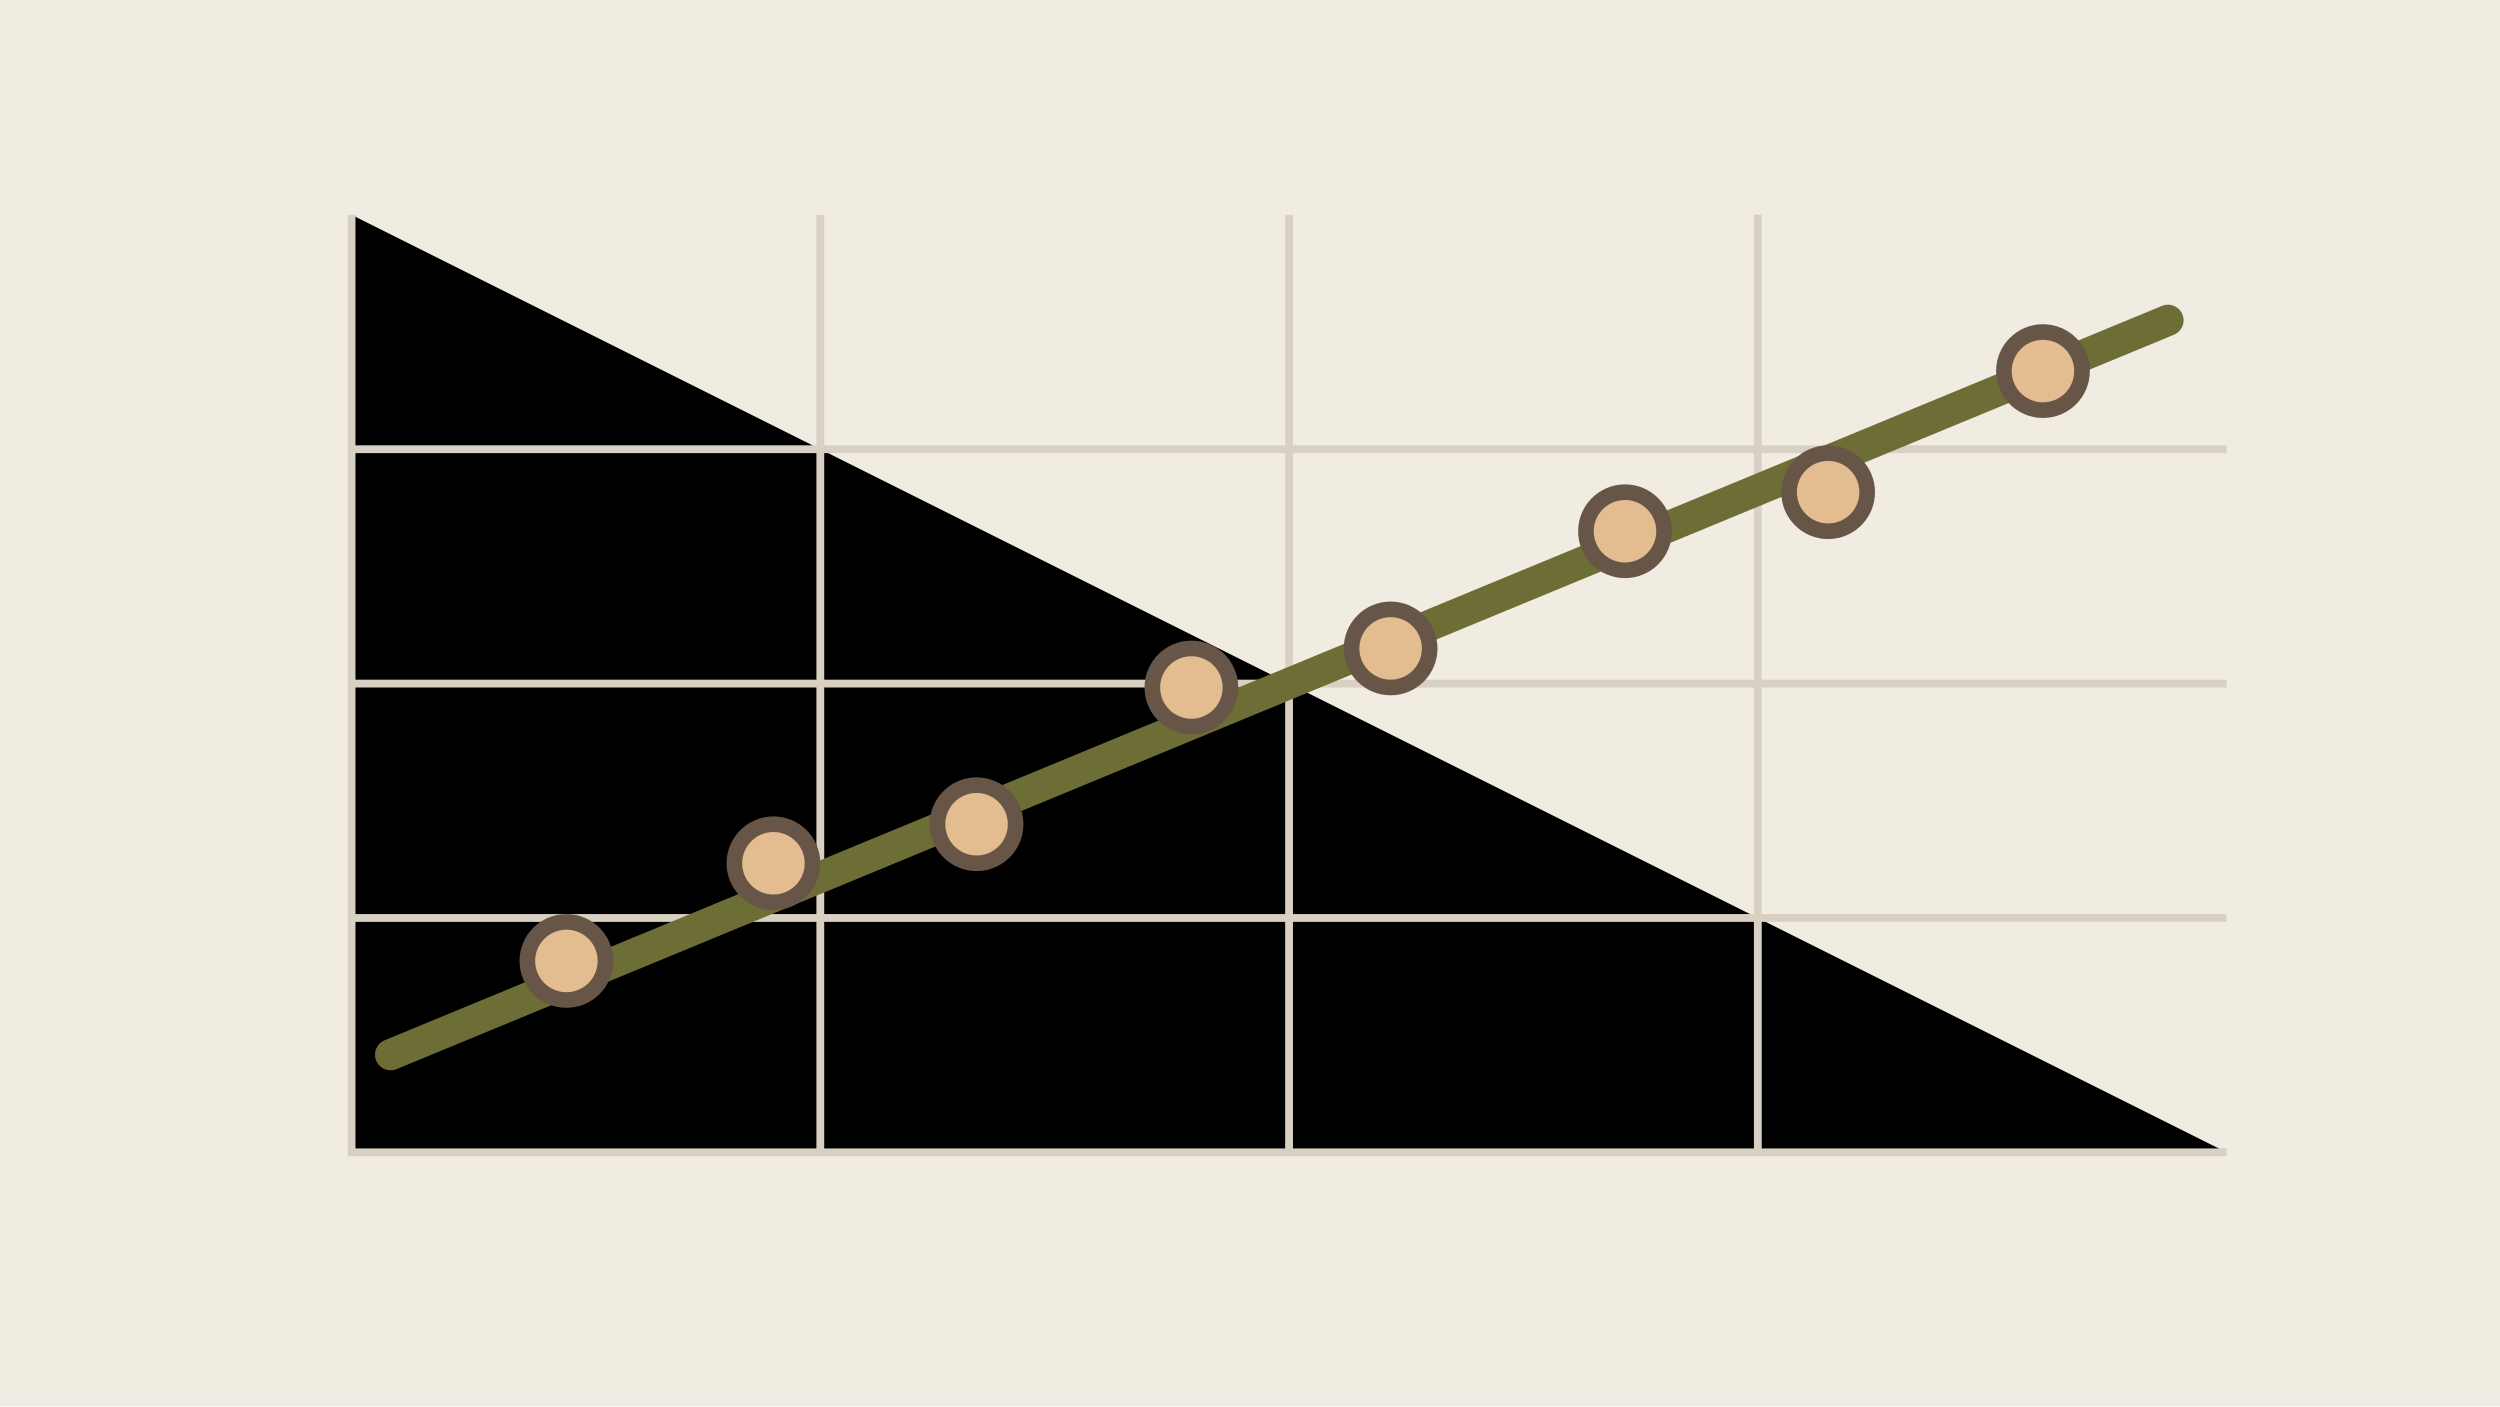
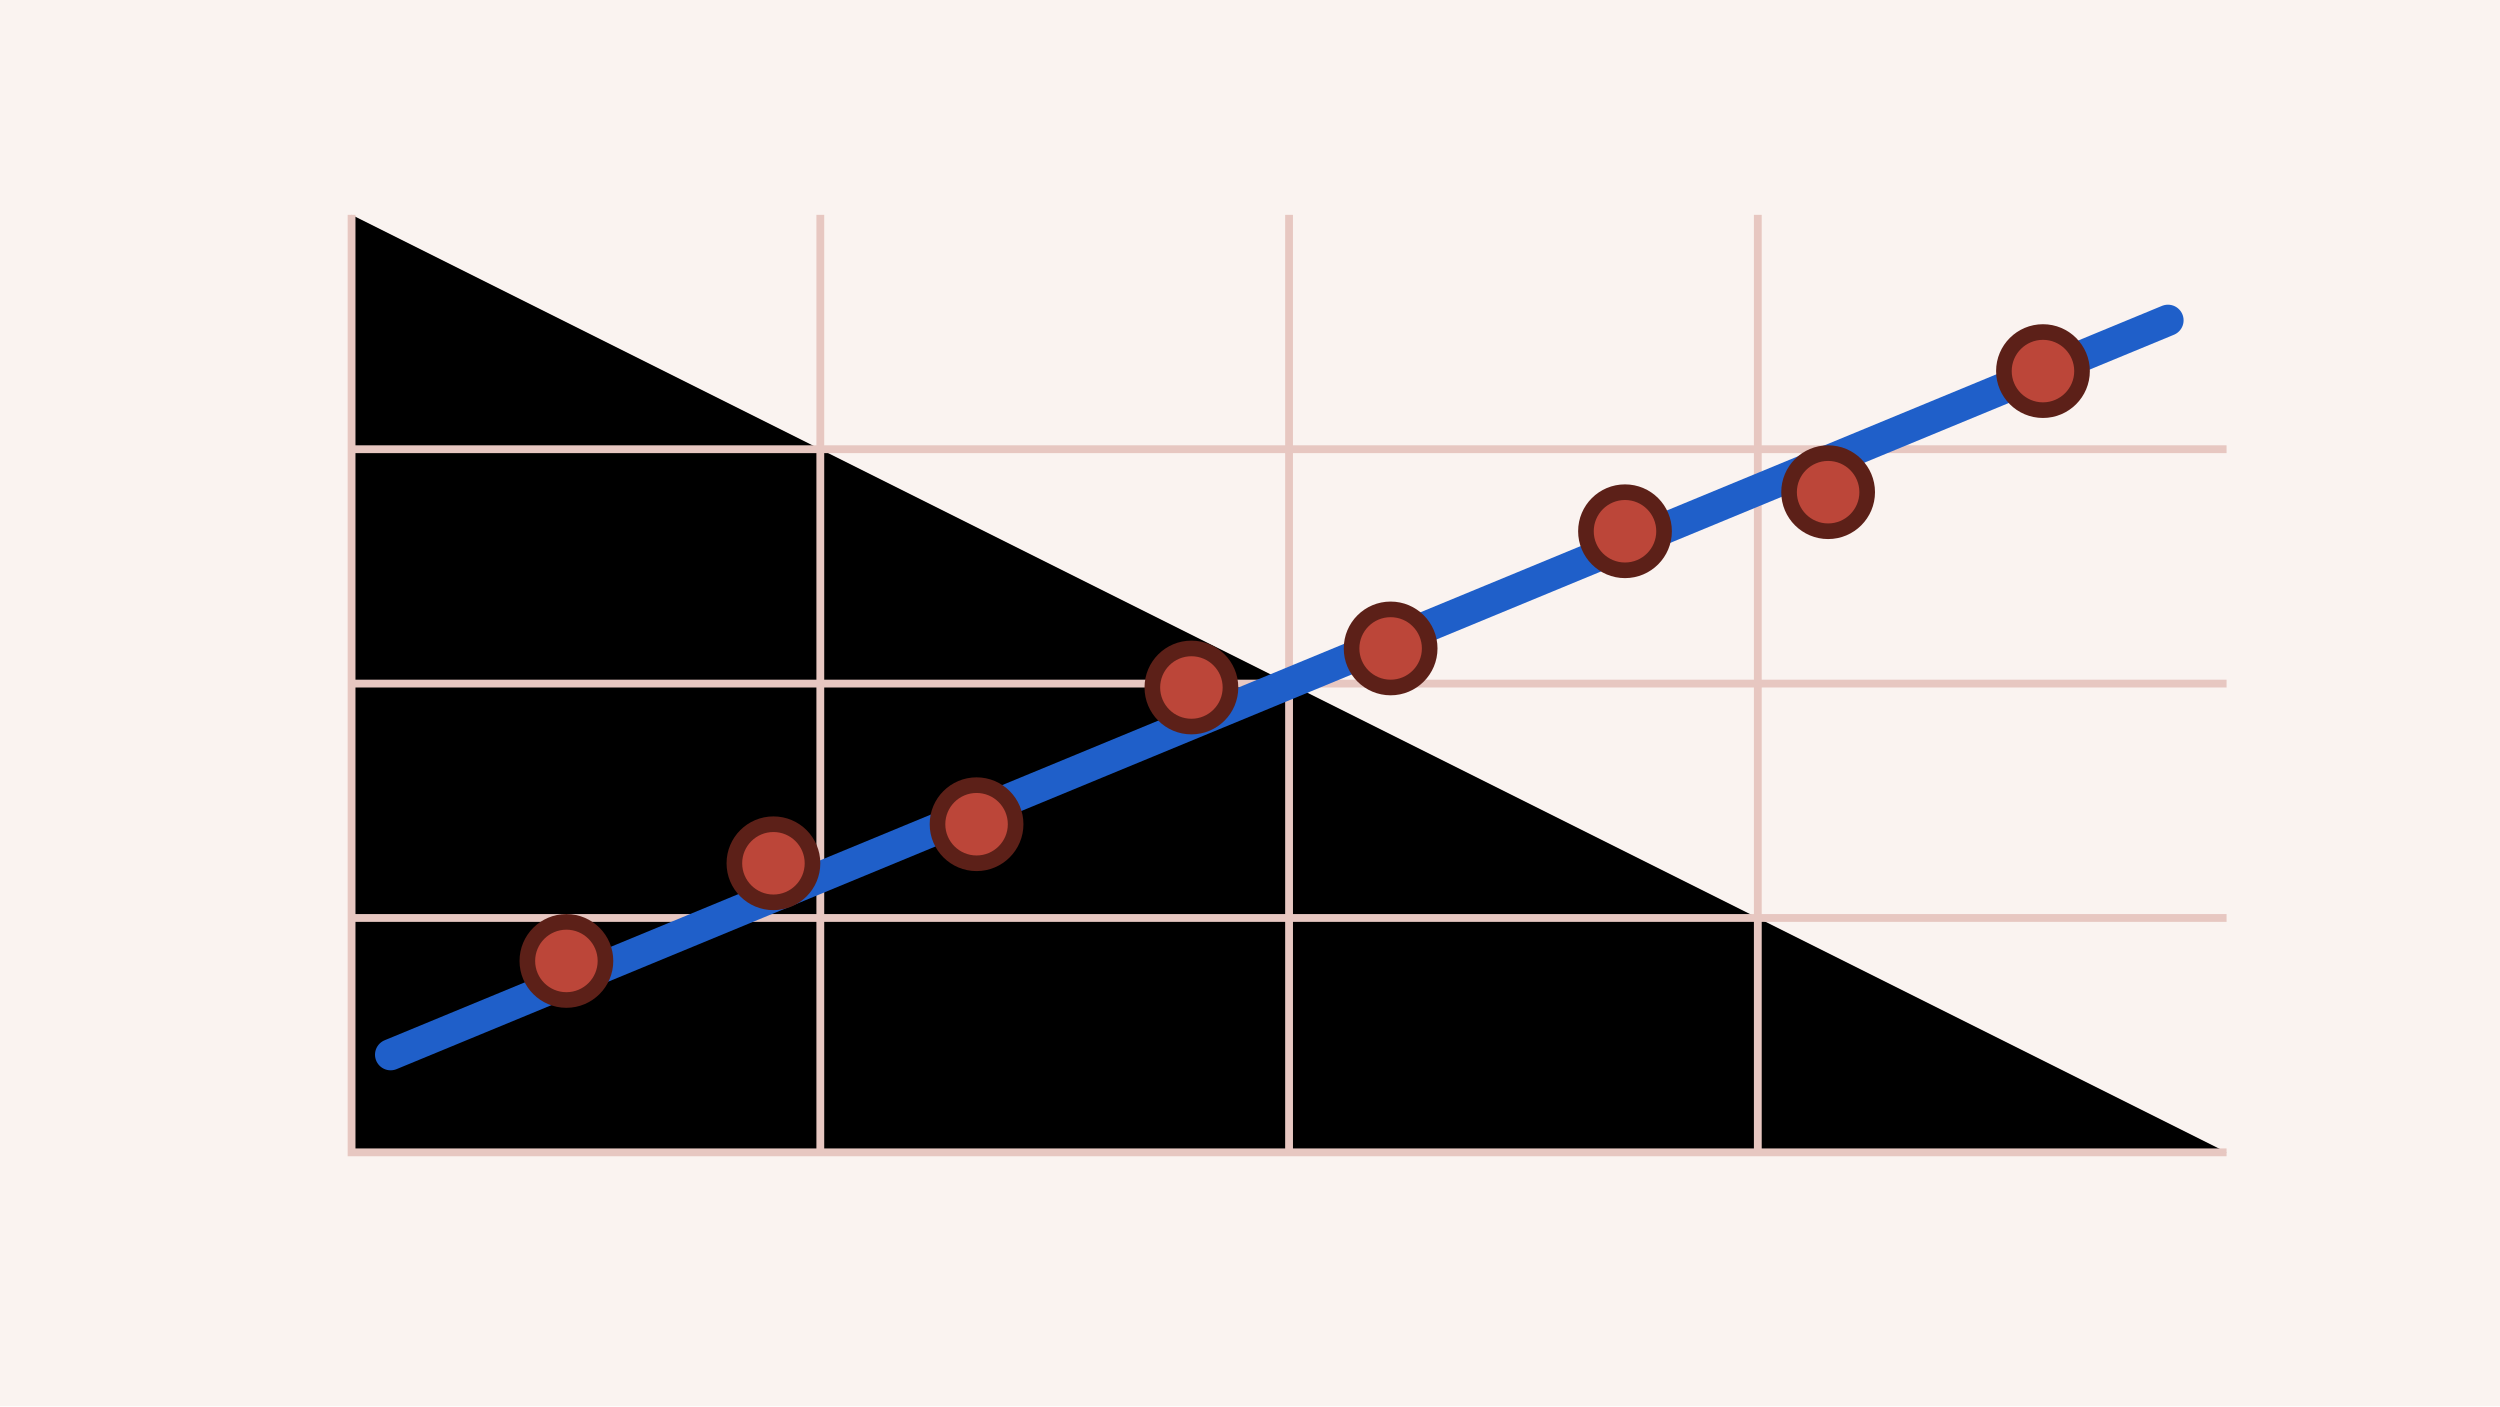
<svg xmlns="http://www.w3.org/2000/svg" viewBox="0 0 640 360" role="img">
-   <rect width="640" height="360" fill="#F1ECE2" />
-   <g stroke="#D8D0C2" stroke-width="2">
+   <rect width="640" height="360" fill="#FAF3F0" />
+   <g stroke="#E7C7C1" stroke-width="2">
    <path d="M90 55v240h480M90 235h480M90 175h480M90 115h480M210 55v240M330 55v240M450 55v240" />
  </g>
-   <path d="M100 270 555 82" fill="none" stroke="#6C6E36" stroke-width="8" stroke-linecap="round" />
-   <g fill="#E3BD90" stroke="#675647" stroke-width="4">
+   <path d="M100 270 555 82" fill="none" stroke="#1F5FC9" stroke-width="8" stroke-linecap="round" />
+   <g fill="#BC4639" stroke="#5C2018" stroke-width="4">
    <circle cx="145" cy="246" r="10" />
    <circle cx="198" cy="221" r="10" />
    <circle cx="250" cy="211" r="10" />
    <circle cx="305" cy="176" r="10" />
    <circle cx="356" cy="166" r="10" />
    <circle cx="416" cy="136" r="10" />
    <circle cx="468" cy="126" r="10" />
    <circle cx="523" cy="95" r="10" />
  </g>
</svg>
